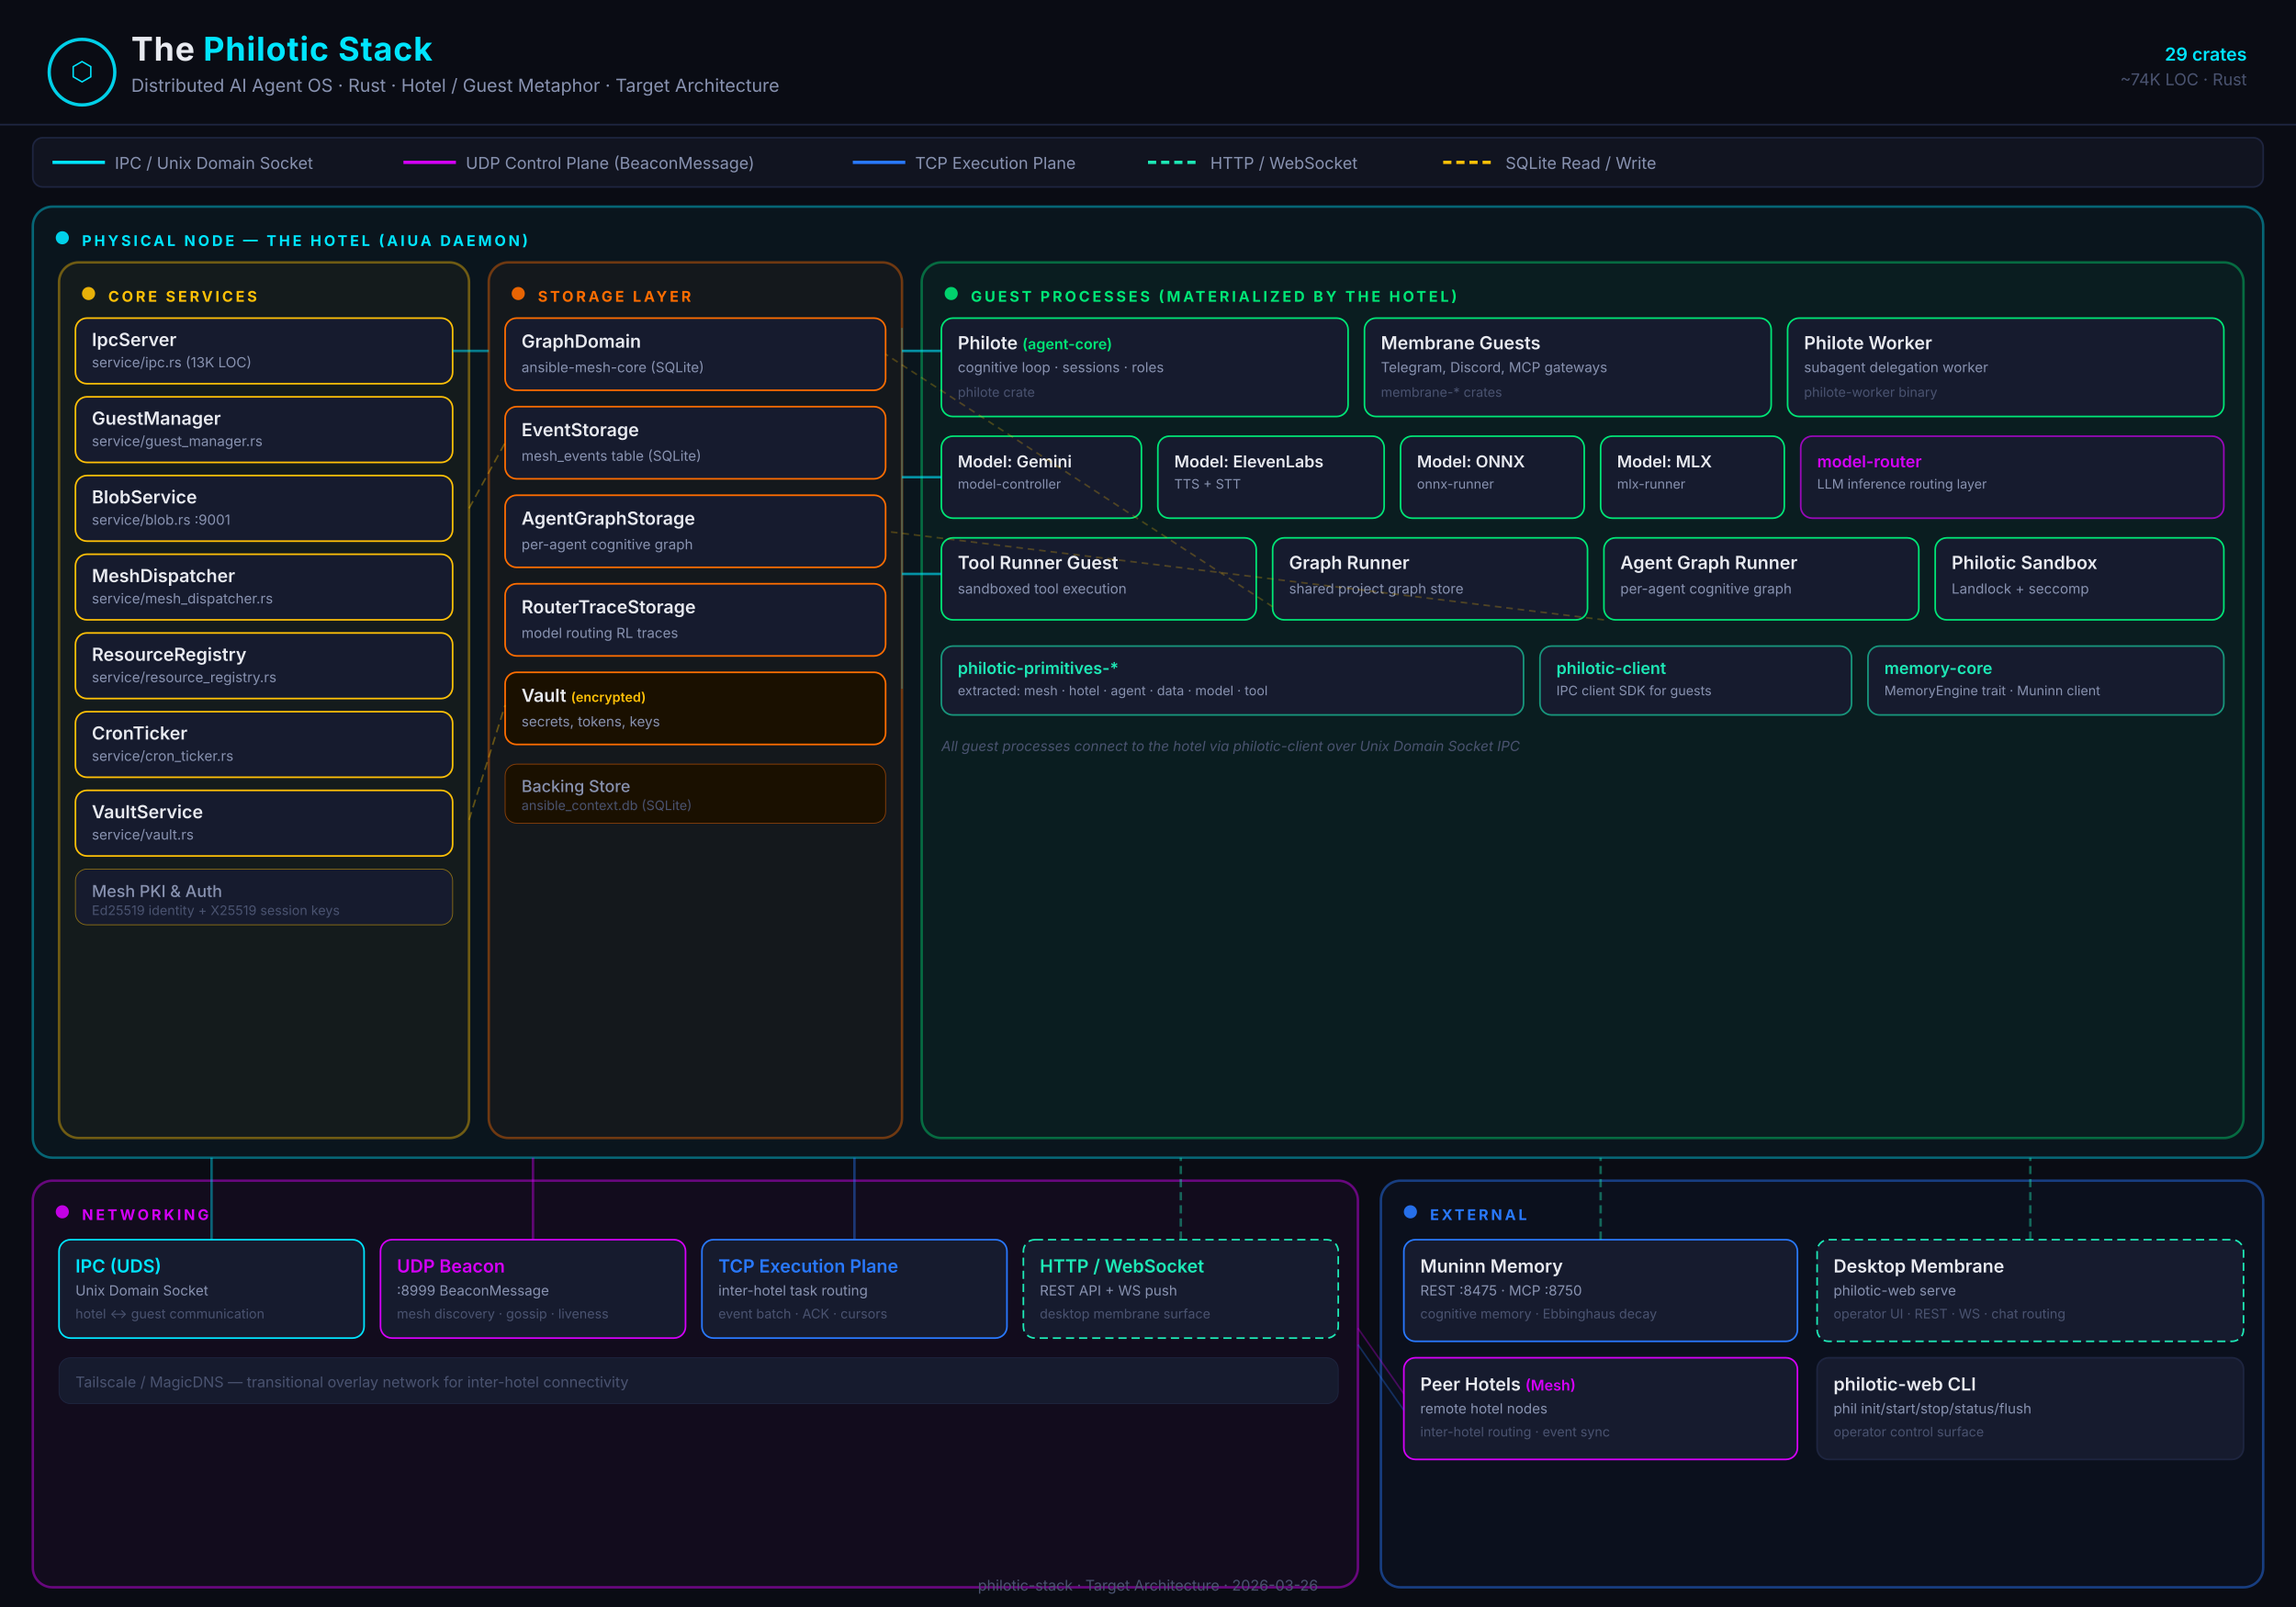
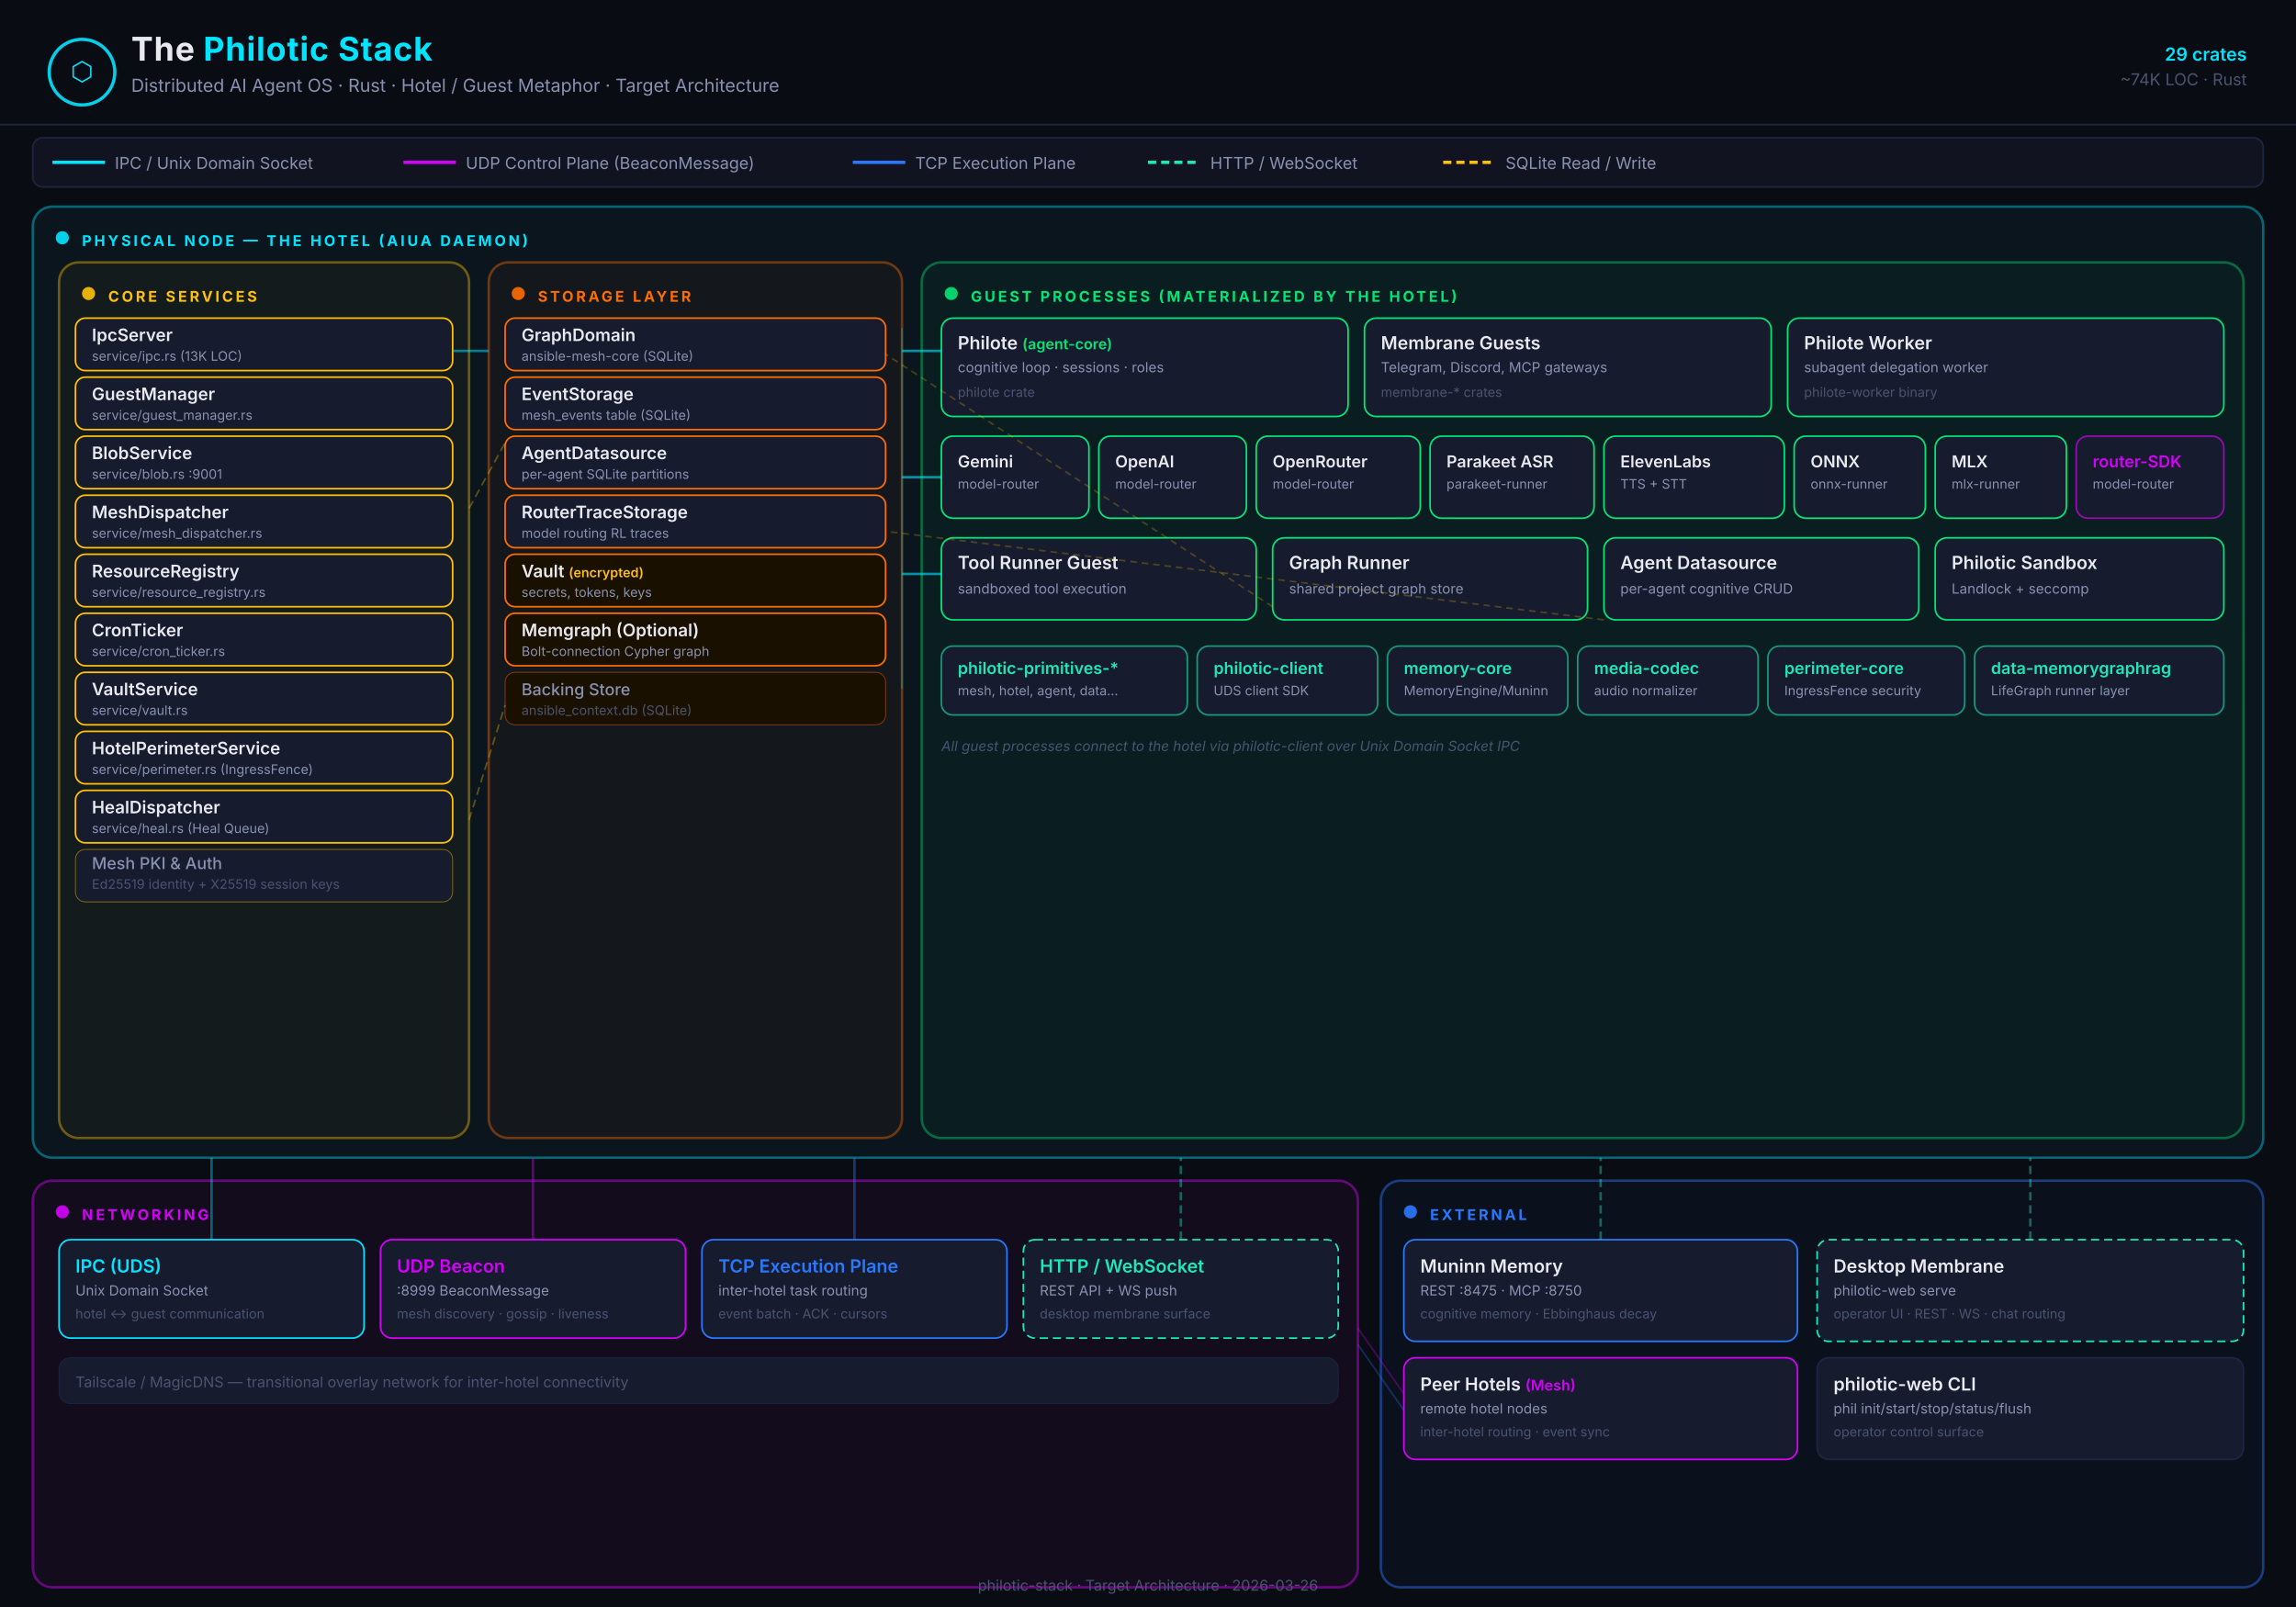
<svg xmlns="http://www.w3.org/2000/svg" width="1400" height="980" viewBox="0 0 1400 980">
  <defs>
    <style>text { font-family: Inter, system-ui, -apple-system, sans-serif; }</style>
  </defs>
  <rect width="1400" height="980" fill="#0a0c14" />
  <circle cx="50" cy="44" r="20" fill="none" stroke="#00e5ff" stroke-width="2" opacity="0.9" />
  <text x="50" y="49" text-anchor="middle" font-size="16" fill="#00e5ff">⬡</text>
  <text x="80" y="37" font-size="20" font-weight="700" fill="#e8eaf0" letter-spacing="0.5">The <tspan fill="#00e5ff">Philotic Stack</tspan>
  </text>
  <text x="80" y="56" font-size="11" fill="#8892b0">Distributed AI Agent OS  ·  Rust  ·  Hotel / Guest Metaphor  ·  Target Architecture</text>
  <line x1="0" y1="76" x2="1400" y2="76" stroke="#1e2540" stroke-width="1" />
  <text x="1370" y="37" text-anchor="end" font-size="11" font-weight="600" fill="#00e5ff">29 crates</text>
  <text x="1370" y="52" text-anchor="end" font-size="10" fill="#4a5370">~74K LOC · Rust</text>
  <rect x="20" y="84" width="1360" height="30" rx="6" fill="#111420" stroke="#1e2540" stroke-width="1" />
  <line x1="32" y1="99" x2="64" y2="99" stroke="#00e5ff" stroke-width="2" />
  <text x="70" y="103" font-size="10" fill="#8892b0">IPC / Unix Domain Socket</text>
  <line x1="246" y1="99" x2="278" y2="99" stroke="#d500f9" stroke-width="2" />
  <text x="284" y="103" font-size="10" fill="#8892b0">UDP Control Plane (BeaconMessage)</text>
  <line x1="520" y1="99" x2="552" y2="99" stroke="#2979ff" stroke-width="2" />
  <text x="558" y="103" font-size="10" fill="#8892b0">TCP Execution Plane</text>
  <line x1="700" y1="99" x2="732" y2="99" stroke="#1de9b6" stroke-width="2" stroke-dasharray="5,3" />
  <text x="738" y="103" font-size="10" fill="#8892b0">HTTP / WebSocket</text>
  <line x1="880" y1="99" x2="912" y2="99" stroke="#ffc107" stroke-width="2" stroke-dasharray="5,3" />
  <text x="918" y="103" font-size="10" fill="#8892b0">SQLite Read / Write</text>
  <rect x="20" y="126" width="1360" height="580" rx="12" fill="#00e5ff" fill-opacity="0.04" stroke="#00e5ff" stroke-opacity="0.4" stroke-width="1.5" />
  <circle cx="38" cy="145" r="4" fill="#00e5ff" opacity="0.9" />
  <text x="50" y="150" font-size="9" font-weight="700" letter-spacing="1.6" fill="#00e5ff" style="text-transform:uppercase">PHYSICAL NODE — THE HOTEL (AIUA DAEMON)</text>
  <rect x="36" y="160" width="250" height="534" rx="12" fill="#ffc107" fill-opacity="0.04" stroke="#ffc107" stroke-opacity="0.4" stroke-width="1.5" />
  <circle cx="54" cy="179" r="4" fill="#ffc107" opacity="0.9" />
  <text x="66" y="184" font-size="9" font-weight="700" letter-spacing="1.6" fill="#ffc107" style="text-transform:uppercase">CORE SERVICES</text>
-   <rect x="46" y="194" width="230" height="40" rx="7" fill="#161b2e" stroke="#ffc107" stroke-width="1" />
-   <text x="56" y="211" font-size="11" font-weight="600" fill="#e8eaf0">IpcServer</text>
-   <text x="56" y="224" font-size="8.5" fill="#8892b0" font-family="JetBrains Mono, monospace">service/ipc.rs  (13K LOC)</text>
-   <rect x="46" y="242" width="230" height="40" rx="7" fill="#161b2e" stroke="#ffc107" stroke-width="1" />
-   <text x="56" y="259" font-size="11" font-weight="600" fill="#e8eaf0">GuestManager</text>
-   <text x="56" y="272" font-size="8.5" fill="#8892b0" font-family="JetBrains Mono, monospace">service/guest_manager.rs</text>
-   <rect x="46" y="290" width="230" height="40" rx="7" fill="#161b2e" stroke="#ffc107" stroke-width="1" />
-   <text x="56" y="307" font-size="11" font-weight="600" fill="#e8eaf0">BlobService</text>
-   <text x="56" y="320" font-size="8.5" fill="#8892b0" font-family="JetBrains Mono, monospace">service/blob.rs  :9001</text>
-   <rect x="46" y="338" width="230" height="40" rx="7" fill="#161b2e" stroke="#ffc107" stroke-width="1" />
-   <text x="56" y="355" font-size="11" font-weight="600" fill="#e8eaf0">MeshDispatcher</text>
-   <text x="56" y="368" font-size="8.5" fill="#8892b0" font-family="JetBrains Mono, monospace">service/mesh_dispatcher.rs</text>
-   <rect x="46" y="386" width="230" height="40" rx="7" fill="#161b2e" stroke="#ffc107" stroke-width="1" />
-   <text x="56" y="403" font-size="11" font-weight="600" fill="#e8eaf0">ResourceRegistry</text>
-   <text x="56" y="416" font-size="8.5" fill="#8892b0" font-family="JetBrains Mono, monospace">service/resource_registry.rs</text>
-   <rect x="46" y="434" width="230" height="40" rx="7" fill="#161b2e" stroke="#ffc107" stroke-width="1" />
-   <text x="56" y="451" font-size="11" font-weight="600" fill="#e8eaf0">CronTicker</text>
-   <text x="56" y="464" font-size="8.5" fill="#8892b0" font-family="JetBrains Mono, monospace">service/cron_ticker.rs</text>
-   <rect x="46" y="482" width="230" height="40" rx="7" fill="#161b2e" stroke="#ffc107" stroke-width="1" />
-   <text x="56" y="499" font-size="11" font-weight="600" fill="#e8eaf0">VaultService</text>
-   <text x="56" y="512" font-size="8.5" fill="#8892b0" font-family="JetBrains Mono, monospace">service/vault.rs</text>
-   <rect x="46" y="530" width="230" height="34" rx="7" fill="#161b2e" stroke="#ffc107" stroke-width="0.5" stroke-opacity="0.5" />
-   <text x="56" y="547" font-size="10" font-weight="500" fill="#8892b0">Mesh PKI &amp; Auth</text>
-   <text x="56" y="558" font-size="8" fill="#4a5370" font-family="JetBrains Mono, monospace">Ed25519 identity + X25519 session keys</text>
+   <rect x="46" y="194" width="230" height="32" rx="6" fill="#161b2e" stroke="#ffc107" stroke-width="1" />
+   <text x="56" y="208" font-size="10.5" font-weight="600" fill="#e8eaf0">IpcServer</text>
+   <text x="56" y="220" font-size="8" fill="#8892b0" font-family="JetBrains Mono, monospace">service/ipc.rs  (13K LOC)</text>
+   <rect x="46" y="230" width="230" height="32" rx="6" fill="#161b2e" stroke="#ffc107" stroke-width="1" />
+   <text x="56" y="244" font-size="10.5" font-weight="600" fill="#e8eaf0">GuestManager</text>
+   <text x="56" y="256" font-size="8" fill="#8892b0" font-family="JetBrains Mono, monospace">service/guest_manager.rs</text>
+   <rect x="46" y="266" width="230" height="32" rx="6" fill="#161b2e" stroke="#ffc107" stroke-width="1" />
+   <text x="56" y="280" font-size="10.5" font-weight="600" fill="#e8eaf0">BlobService</text>
+   <text x="56" y="292" font-size="8" fill="#8892b0" font-family="JetBrains Mono, monospace">service/blob.rs  :9001</text>
+   <rect x="46" y="302" width="230" height="32" rx="6" fill="#161b2e" stroke="#ffc107" stroke-width="1" />
+   <text x="56" y="316" font-size="10.5" font-weight="600" fill="#e8eaf0">MeshDispatcher</text>
+   <text x="56" y="328" font-size="8" fill="#8892b0" font-family="JetBrains Mono, monospace">service/mesh_dispatcher.rs</text>
+   <rect x="46" y="338" width="230" height="32" rx="6" fill="#161b2e" stroke="#ffc107" stroke-width="1" />
+   <text x="56" y="352" font-size="10.5" font-weight="600" fill="#e8eaf0">ResourceRegistry</text>
+   <text x="56" y="364" font-size="8" fill="#8892b0" font-family="JetBrains Mono, monospace">service/resource_registry.rs</text>
+   <rect x="46" y="374" width="230" height="32" rx="6" fill="#161b2e" stroke="#ffc107" stroke-width="1" />
+   <text x="56" y="388" font-size="10.5" font-weight="600" fill="#e8eaf0">CronTicker</text>
+   <text x="56" y="400" font-size="8" fill="#8892b0" font-family="JetBrains Mono, monospace">service/cron_ticker.rs</text>
+   <rect x="46" y="410" width="230" height="32" rx="6" fill="#161b2e" stroke="#ffc107" stroke-width="1" />
+   <text x="56" y="424" font-size="10.5" font-weight="600" fill="#e8eaf0">VaultService</text>
+   <text x="56" y="436" font-size="8" fill="#8892b0" font-family="JetBrains Mono, monospace">service/vault.rs</text>
+   <rect x="46" y="446" width="230" height="32" rx="6" fill="#161b2e" stroke="#ffc107" stroke-width="1" />
+   <text x="56" y="460" font-size="10.5" font-weight="600" fill="#e8eaf0">HotelPerimeterService</text>
+   <text x="56" y="472" font-size="8" fill="#8892b0" font-family="JetBrains Mono, monospace">service/perimeter.rs (IngressFence)</text>
+   <rect x="46" y="482" width="230" height="32" rx="6" fill="#161b2e" stroke="#ffc107" stroke-width="1" />
+   <text x="56" y="496" font-size="10.5" font-weight="600" fill="#e8eaf0">HealDispatcher</text>
+   <text x="56" y="508" font-size="8" fill="#8892b0" font-family="JetBrains Mono, monospace">service/heal.rs (Heal Queue)</text>
+   <rect x="46" y="518" width="230" height="32" rx="6" fill="#161b2e" stroke="#ffc107" stroke-width="0.5" stroke-opacity="0.5" />
+   <text x="56" y="530" font-size="10" font-weight="500" fill="#8892b0">Mesh PKI &amp; Auth</text>
+   <text x="56" y="542" font-size="8" fill="#4a5370" font-family="JetBrains Mono, monospace">Ed25519 identity + X25519 session keys</text>
  <rect x="298" y="160" width="252" height="534" rx="12" fill="#ff6d00" fill-opacity="0.04" stroke="#ff6d00" stroke-opacity="0.4" stroke-width="1.5" />
  <circle cx="316" cy="179" r="4" fill="#ff6d00" opacity="0.9" />
  <text x="328" y="184" font-size="9" font-weight="700" letter-spacing="1.6" fill="#ff6d00" style="text-transform:uppercase">STORAGE LAYER</text>
-   <rect x="308" y="194" width="232" height="44" rx="7" fill="#161b2e" stroke="#ff6d00" stroke-width="1" />
-   <text x="318" y="212" font-size="11" font-weight="600" fill="#e8eaf0">GraphDomain</text>
-   <text x="318" y="227" font-size="8.5" fill="#8892b0" font-family="JetBrains Mono, monospace">ansible-mesh-core  (SQLite)</text>
-   <rect x="308" y="248" width="232" height="44" rx="7" fill="#161b2e" stroke="#ff6d00" stroke-width="1" />
-   <text x="318" y="266" font-size="11" font-weight="600" fill="#e8eaf0">EventStorage</text>
-   <text x="318" y="281" font-size="8.5" fill="#8892b0" font-family="JetBrains Mono, monospace">mesh_events table  (SQLite)</text>
-   <rect x="308" y="302" width="232" height="44" rx="7" fill="#161b2e" stroke="#ff6d00" stroke-width="1" />
-   <text x="318" y="320" font-size="11" font-weight="600" fill="#e8eaf0">AgentGraphStorage</text>
-   <text x="318" y="335" font-size="8.5" fill="#8892b0" font-family="JetBrains Mono, monospace">per-agent cognitive graph</text>
-   <rect x="308" y="356" width="232" height="44" rx="7" fill="#161b2e" stroke="#ff6d00" stroke-width="1" />
-   <text x="318" y="374" font-size="11" font-weight="600" fill="#e8eaf0">RouterTraceStorage</text>
-   <text x="318" y="389" font-size="8.5" fill="#8892b0" font-family="JetBrains Mono, monospace">model routing RL traces</text>
-   <rect x="308" y="410" width="232" height="44" rx="7" fill="#1a1000" stroke="#ff6d00" stroke-width="1" />
-   <text x="318" y="428" font-size="11" font-weight="600" fill="#e8eaf0">Vault <tspan font-size="8" fill="#ffc107">(encrypted)</tspan>
-   </text>
-   <text x="318" y="443" font-size="8.5" fill="#8892b0" font-family="JetBrains Mono, monospace">secrets, tokens, keys</text>
-   <rect x="308" y="466" width="232" height="36" rx="7" fill="#1a1000" stroke="#ff6d00" stroke-width="0.5" stroke-opacity="0.5" />
-   <text x="318" y="483" font-size="10" font-weight="500" fill="#8892b0">Backing Store</text>
-   <text x="318" y="494" font-size="8" fill="#4a5370" font-family="JetBrains Mono, monospace">ansible_context.db  (SQLite)</text>
+   <rect x="308" y="194" width="232" height="32" rx="6" fill="#161b2e" stroke="#ff6d00" stroke-width="1" />
+   <text x="318" y="208" font-size="10.5" font-weight="600" fill="#e8eaf0">GraphDomain</text>
+   <text x="318" y="220" font-size="8" fill="#8892b0" font-family="JetBrains Mono, monospace">ansible-mesh-core  (SQLite)</text>
+   <rect x="308" y="230" width="232" height="32" rx="6" fill="#161b2e" stroke="#ff6d00" stroke-width="1" />
+   <text x="318" y="244" font-size="10.5" font-weight="600" fill="#e8eaf0">EventStorage</text>
+   <text x="318" y="256" font-size="8" fill="#8892b0" font-family="JetBrains Mono, monospace">mesh_events table  (SQLite)</text>
+   <rect x="308" y="266" width="232" height="32" rx="6" fill="#161b2e" stroke="#ff6d00" stroke-width="1" />
+   <text x="318" y="280" font-size="10.5" font-weight="600" fill="#e8eaf0">AgentDatasource</text>
+   <text x="318" y="292" font-size="8" fill="#8892b0" font-family="JetBrains Mono, monospace">per-agent SQLite partitions</text>
+   <rect x="308" y="302" width="232" height="32" rx="6" fill="#161b2e" stroke="#ff6d00" stroke-width="1" />
+   <text x="318" y="316" font-size="10.5" font-weight="600" fill="#e8eaf0">RouterTraceStorage</text>
+   <text x="318" y="328" font-size="8" fill="#8892b0" font-family="JetBrains Mono, monospace">model routing RL traces</text>
+   <rect x="308" y="338" width="232" height="32" rx="6" fill="#1a1000" stroke="#ff6d00" stroke-width="1" />
+   <text x="318" y="352" font-size="10.5" font-weight="600" fill="#e8eaf0">Vault <tspan font-size="8" fill="#ffc107">(encrypted)</tspan>
+   </text>
+   <text x="318" y="364" font-size="8" fill="#8892b0" font-family="JetBrains Mono, monospace">secrets, tokens, keys</text>
+   <rect x="308" y="374" width="232" height="32" rx="6" fill="#1a1000" stroke="#ff6d00" stroke-width="1" />
+   <text x="318" y="388" font-size="10.5" font-weight="600" fill="#e8eaf0">Memgraph (Optional)</text>
+   <text x="318" y="400" font-size="8" fill="#8892b0" font-family="JetBrains Mono, monospace">Bolt-connection Cypher graph</text>
+   <rect x="308" y="410" width="232" height="32" rx="6" fill="#1a1000" stroke="#ff6d00" stroke-width="0.5" stroke-opacity="0.5" />
+   <text x="318" y="424" font-size="10" font-weight="500" fill="#8892b0">Backing Store</text>
+   <text x="318" y="436" font-size="8" fill="#4a5370" font-family="JetBrains Mono, monospace">ansible_context.db  (SQLite)</text>
  <rect x="562" y="160" width="806" height="534" rx="12" fill="#00e676" fill-opacity="0.04" stroke="#00e676" stroke-opacity="0.4" stroke-width="1.5" />
  <circle cx="580" cy="179" r="4" fill="#00e676" opacity="0.9" />
  <text x="592" y="184" font-size="9" font-weight="700" letter-spacing="1.6" fill="#00e676" style="text-transform:uppercase">GUEST PROCESSES (MATERIALIZED BY THE HOTEL)</text>
  <rect x="574" y="194" width="248" height="60" rx="7" fill="#161b2e" stroke="#00e676" stroke-width="1" />
  <text x="584" y="213" font-size="11" font-weight="600" fill="#e8eaf0">Philote <tspan font-size="9" fill="#00e676">(agent-core)</tspan>
  </text>
  <text x="584" y="227" font-size="8.5" fill="#8892b0" font-family="JetBrains Mono, monospace">cognitive loop · sessions · roles</text>
  <text x="584" y="242" font-size="8" fill="#4a5370" font-family="JetBrains Mono, monospace">philote crate</text>
  <rect x="832" y="194" width="248" height="60" rx="7" fill="#161b2e" stroke="#00e676" stroke-width="1" />
  <text x="842" y="213" font-size="11" font-weight="600" fill="#e8eaf0">Membrane Guests</text>
  <text x="842" y="227" font-size="8.5" fill="#8892b0" font-family="JetBrains Mono, monospace">Telegram, Discord, MCP gateways</text>
  <text x="842" y="242" font-size="8" fill="#4a5370" font-family="JetBrains Mono, monospace">membrane-* crates</text>
  <rect x="1090" y="194" width="266" height="60" rx="7" fill="#161b2e" stroke="#00e676" stroke-width="1" />
  <text x="1100" y="213" font-size="11" font-weight="600" fill="#e8eaf0">Philote Worker</text>
  <text x="1100" y="227" font-size="8.5" fill="#8892b0" font-family="JetBrains Mono, monospace">subagent delegation worker</text>
  <text x="1100" y="242" font-size="8" fill="#4a5370" font-family="JetBrains Mono, monospace">philote-worker binary</text>
-   <rect x="574" y="266" width="122" height="50" rx="7" fill="#161b2e" stroke="#00e676" stroke-width="1" />
-   <text x="584" y="285" font-size="10" font-weight="600" fill="#e8eaf0">Model: Gemini</text>
-   <text x="584" y="298" font-size="8" fill="#8892b0" font-family="JetBrains Mono, monospace">model-controller</text>
-   <rect x="706" y="266" width="138" height="50" rx="7" fill="#161b2e" stroke="#00e676" stroke-width="1" />
-   <text x="716" y="285" font-size="10" font-weight="600" fill="#e8eaf0">Model: ElevenLabs</text>
-   <text x="716" y="298" font-size="8" fill="#8892b0" font-family="JetBrains Mono, monospace">TTS + STT</text>
-   <rect x="854" y="266" width="112" height="50" rx="7" fill="#161b2e" stroke="#00e676" stroke-width="1" />
-   <text x="864" y="285" font-size="10" font-weight="600" fill="#e8eaf0">Model: ONNX</text>
-   <text x="864" y="298" font-size="8" fill="#8892b0" font-family="JetBrains Mono, monospace">onnx-runner</text>
-   <rect x="976" y="266" width="112" height="50" rx="7" fill="#161b2e" stroke="#00e676" stroke-width="1" />
-   <text x="986" y="285" font-size="10" font-weight="600" fill="#e8eaf0">Model: MLX</text>
-   <text x="986" y="298" font-size="8" fill="#8892b0" font-family="JetBrains Mono, monospace">mlx-runner</text>
-   <rect x="1098" y="266" width="258" height="50" rx="7" fill="#161b2e" stroke="#d500f9" stroke-width="1" stroke-opacity="0.7" />
-   <text x="1108" y="285" font-size="10" font-weight="600" fill="#d500f9">model-router</text>
-   <text x="1108" y="298" font-size="8" fill="#8892b0" font-family="JetBrains Mono, monospace">LLM inference routing layer</text>
+   <rect x="574" y="266" width="90" height="50" rx="7" fill="#161b2e" stroke="#00e676" stroke-width="1" />
+   <text x="584" y="285" font-size="10" font-weight="600" fill="#e8eaf0">Gemini</text>
+   <text x="584" y="298" font-size="8" fill="#8892b0" font-family="JetBrains Mono, monospace">model-router</text>
+   <rect x="670" y="266" width="90" height="50" rx="7" fill="#161b2e" stroke="#00e676" stroke-width="1" />
+   <text x="680" y="285" font-size="10" font-weight="600" fill="#e8eaf0">OpenAI</text>
+   <text x="680" y="298" font-size="8" fill="#8892b0" font-family="JetBrains Mono, monospace">model-router</text>
+   <rect x="766" y="266" width="100" height="50" rx="7" fill="#161b2e" stroke="#00e676" stroke-width="1" />
+   <text x="776" y="285" font-size="10" font-weight="600" fill="#e8eaf0">OpenRouter</text>
+   <text x="776" y="298" font-size="8" fill="#8892b0" font-family="JetBrains Mono, monospace">model-router</text>
+   <rect x="872" y="266" width="100" height="50" rx="7" fill="#161b2e" stroke="#00e676" stroke-width="1" />
+   <text x="882" y="285" font-size="10" font-weight="600" fill="#e8eaf0">Parakeet ASR</text>
+   <text x="882" y="298" font-size="8" fill="#8892b0" font-family="JetBrains Mono, monospace">parakeet-runner</text>
+   <rect x="978" y="266" width="110" height="50" rx="7" fill="#161b2e" stroke="#00e676" stroke-width="1" />
+   <text x="988" y="285" font-size="10" font-weight="600" fill="#e8eaf0">ElevenLabs</text>
+   <text x="988" y="298" font-size="8" fill="#8892b0" font-family="JetBrains Mono, monospace">TTS + STT</text>
+   <rect x="1094" y="266" width="80" height="50" rx="7" fill="#161b2e" stroke="#00e676" stroke-width="1" />
+   <text x="1104" y="285" font-size="10" font-weight="600" fill="#e8eaf0">ONNX</text>
+   <text x="1104" y="298" font-size="8" fill="#8892b0" font-family="JetBrains Mono, monospace">onnx-runner</text>
+   <rect x="1180" y="266" width="80" height="50" rx="7" fill="#161b2e" stroke="#00e676" stroke-width="1" />
+   <text x="1190" y="285" font-size="10" font-weight="600" fill="#e8eaf0">MLX</text>
+   <text x="1190" y="298" font-size="8" fill="#8892b0" font-family="JetBrains Mono, monospace">mlx-runner</text>
+   <rect x="1266" y="266" width="90" height="50" rx="7" fill="#161b2e" stroke="#d500f9" stroke-width="1" stroke-opacity="0.7" />
+   <text x="1276" y="285" font-size="10" font-weight="600" fill="#d500f9">router-SDK</text>
+   <text x="1276" y="298" font-size="8" fill="#8892b0" font-family="JetBrains Mono, monospace">model-router</text>
  <rect x="574" y="328" width="192" height="50" rx="7" fill="#161b2e" stroke="#00e676" stroke-width="1" />
  <text x="584" y="347" font-size="11" font-weight="600" fill="#e8eaf0">Tool Runner Guest</text>
  <text x="584" y="362" font-size="8.5" fill="#8892b0" font-family="JetBrains Mono, monospace">sandboxed tool execution</text>
  <rect x="776" y="328" width="192" height="50" rx="7" fill="#161b2e" stroke="#00e676" stroke-width="1" />
  <text x="786" y="347" font-size="11" font-weight="600" fill="#e8eaf0">Graph Runner</text>
  <text x="786" y="362" font-size="8.5" fill="#8892b0" font-family="JetBrains Mono, monospace">shared project graph store</text>
  <rect x="978" y="328" width="192" height="50" rx="7" fill="#161b2e" stroke="#00e676" stroke-width="1" />
-   <text x="988" y="347" font-size="11" font-weight="600" fill="#e8eaf0">Agent Graph Runner</text>
-   <text x="988" y="362" font-size="8.5" fill="#8892b0" font-family="JetBrains Mono, monospace">per-agent cognitive graph</text>
+   <text x="988" y="347" font-size="11" font-weight="600" fill="#e8eaf0">Agent Datasource</text>
+   <text x="988" y="362" font-size="8.5" fill="#8892b0" font-family="JetBrains Mono, monospace">per-agent cognitive CRUD</text>
  <rect x="1180" y="328" width="176" height="50" rx="7" fill="#161b2e" stroke="#00e676" stroke-width="1" />
  <text x="1190" y="347" font-size="11" font-weight="600" fill="#e8eaf0">Philotic Sandbox</text>
  <text x="1190" y="362" font-size="8.5" fill="#8892b0" font-family="JetBrains Mono, monospace">Landlock + seccomp</text>
-   <rect x="574" y="394" width="355" height="42" rx="7" fill="#161b2e" stroke="#1de9b6" stroke-width="1" stroke-opacity="0.6" />
+   <rect x="574" y="394" width="150" height="42" rx="7" fill="#161b2e" stroke="#1de9b6" stroke-width="1" stroke-opacity="0.6" />
  <text x="584" y="411" font-size="10" font-weight="600" fill="#1de9b6">philotic-primitives-*</text>
-   <text x="584" y="424" font-size="8" fill="#8892b0" font-family="JetBrains Mono, monospace">extracted: mesh · hotel · agent · data · model · tool</text>
-   <rect x="939" y="394" width="190" height="42" rx="7" fill="#161b2e" stroke="#1de9b6" stroke-width="1" stroke-opacity="0.6" />
-   <text x="949" y="411" font-size="10" font-weight="600" fill="#1de9b6">philotic-client</text>
-   <text x="949" y="424" font-size="8" fill="#8892b0" font-family="JetBrains Mono, monospace">IPC client SDK for guests</text>
-   <rect x="1139" y="394" width="217" height="42" rx="7" fill="#161b2e" stroke="#1de9b6" stroke-width="1" stroke-opacity="0.6" />
-   <text x="1149" y="411" font-size="10" font-weight="600" fill="#1de9b6">memory-core</text>
-   <text x="1149" y="424" font-size="8" fill="#8892b0" font-family="JetBrains Mono, monospace">MemoryEngine trait · Muninn client</text>
+   <text x="584" y="424" font-size="8" fill="#8892b0" font-family="JetBrains Mono, monospace">mesh, hotel, agent, data...</text>
+   <rect x="730" y="394" width="110" height="42" rx="7" fill="#161b2e" stroke="#1de9b6" stroke-width="1" stroke-opacity="0.6" />
+   <text x="740" y="411" font-size="10" font-weight="600" fill="#1de9b6">philotic-client</text>
+   <text x="740" y="424" font-size="8" fill="#8892b0" font-family="JetBrains Mono, monospace">UDS client SDK</text>
+   <rect x="846" y="394" width="110" height="42" rx="7" fill="#161b2e" stroke="#1de9b6" stroke-width="1" stroke-opacity="0.6" />
+   <text x="856" y="411" font-size="10" font-weight="600" fill="#1de9b6">memory-core</text>
+   <text x="856" y="424" font-size="8" fill="#8892b0" font-family="JetBrains Mono, monospace">MemoryEngine/Muninn</text>
+   <rect x="962" y="394" width="110" height="42" rx="7" fill="#161b2e" stroke="#1de9b6" stroke-width="1" stroke-opacity="0.6" />
+   <text x="972" y="411" font-size="10" font-weight="600" fill="#1de9b6">media-codec</text>
+   <text x="972" y="424" font-size="8" fill="#8892b0" font-family="JetBrains Mono, monospace">audio normalizer</text>
+   <rect x="1078" y="394" width="120" height="42" rx="7" fill="#161b2e" stroke="#1de9b6" stroke-width="1" stroke-opacity="0.6" />
+   <text x="1088" y="411" font-size="10" font-weight="600" fill="#1de9b6">perimeter-core</text>
+   <text x="1088" y="424" font-size="8" fill="#8892b0" font-family="JetBrains Mono, monospace">IngressFence security</text>
+   <rect x="1204" y="394" width="152" height="42" rx="7" fill="#161b2e" stroke="#1de9b6" stroke-width="1" stroke-opacity="0.6" />
+   <text x="1214" y="411" font-size="10" font-weight="600" fill="#1de9b6">data-memorygraphrag</text>
+   <text x="1214" y="424" font-size="8" fill="#8892b0" font-family="JetBrains Mono, monospace">LifeGraph runner layer</text>
  <text x="574" y="458" font-size="8.5" fill="#4a5370" font-style="italic">All guest processes connect to the hotel via philotic-client over Unix Domain Socket IPC</text>
  <line x1="276" y1="214" x2="298" y2="214" stroke="#00e5ff" stroke-width="1.5" opacity="0.5" />
  <line x1="550" y1="214" x2="574" y2="214" stroke="#00e5ff" stroke-width="1.5" opacity="0.6" />
  <line x1="550" y1="291" x2="574" y2="291" stroke="#00e5ff" stroke-width="1.5" opacity="0.6" />
  <line x1="550" y1="350" x2="574" y2="350" stroke="#00e5ff" stroke-width="1.5" opacity="0.6" />
  <line x1="550" y1="200" x2="550" y2="420" stroke="#00e5ff" stroke-width="1" opacity="0.25" />
  <line x1="286" y1="310" x2="308" y2="270" stroke="#ffc107" stroke-width="1" stroke-dasharray="5,3" opacity="0.35" />
  <line x1="286" y1="500" x2="308" y2="430" stroke="#ffc107" stroke-width="1" stroke-dasharray="5,3" opacity="0.35" />
  <line x1="978" y1="378" x2="540" y2="324" stroke="#ffc107" stroke-width="1" stroke-dasharray="4,3" opacity="0.25" />
  <line x1="776" y1="370" x2="540" y2="216" stroke="#ffc107" stroke-width="1" stroke-dasharray="4,3" opacity="0.25" />
  <rect x="20" y="720" width="808" height="248" rx="12" fill="#d500f9" fill-opacity="0.04" stroke="#d500f9" stroke-opacity="0.45" stroke-width="1.5" />
  <circle cx="38" cy="739" r="4" fill="#d500f9" opacity="0.9" />
  <text x="50" y="744" font-size="9" font-weight="700" letter-spacing="1.6" fill="#d500f9" style="text-transform:uppercase">NETWORKING</text>
  <rect x="36" y="756" width="186" height="60" rx="7" fill="#161b2e" stroke="#00e5ff" stroke-width="1" />
  <text x="46" y="776" font-size="11" font-weight="600" fill="#00e5ff">IPC (UDS)</text>
  <text x="46" y="790" font-size="8.5" fill="#8892b0" font-family="JetBrains Mono, monospace">Unix Domain Socket</text>
  <text x="46" y="804" font-size="8" fill="#4a5370">hotel ↔ guest communication</text>
  <rect x="232" y="756" width="186" height="60" rx="7" fill="#161b2e" stroke="#d500f9" stroke-width="1" />
  <text x="242" y="776" font-size="11" font-weight="600" fill="#d500f9">UDP Beacon</text>
  <text x="242" y="790" font-size="8.5" fill="#8892b0" font-family="JetBrains Mono, monospace">:8999  BeaconMessage</text>
  <text x="242" y="804" font-size="8" fill="#4a5370">mesh discovery · gossip · liveness</text>
  <rect x="428" y="756" width="186" height="60" rx="7" fill="#161b2e" stroke="#2979ff" stroke-width="1" />
  <text x="438" y="776" font-size="11" font-weight="600" fill="#2979ff">TCP Execution Plane</text>
  <text x="438" y="790" font-size="8.5" fill="#8892b0" font-family="JetBrains Mono, monospace">inter-hotel task routing</text>
  <text x="438" y="804" font-size="8" fill="#4a5370">event batch · ACK · cursors</text>
  <rect x="624" y="756" width="192" height="60" rx="7" fill="#161b2e" stroke="#1de9b6" stroke-width="1" stroke-dasharray="5,3" />
  <text x="634" y="776" font-size="11" font-weight="600" fill="#1de9b6">HTTP / WebSocket</text>
  <text x="634" y="790" font-size="8.5" fill="#8892b0" font-family="JetBrains Mono, monospace">REST API + WS push</text>
  <text x="634" y="804" font-size="8" fill="#4a5370">desktop membrane surface</text>
  <rect x="36" y="828" width="780" height="28" rx="7" fill="#161b2e" stroke="#1e2540" stroke-width="0.5" />
  <text x="46" y="846" font-size="9" fill="#4a5370">Tailscale / MagicDNS — transitional overlay network for inter-hotel connectivity</text>
  <line x1="129" y1="756" x2="129" y2="706" stroke="#00e5ff" stroke-width="1.5" opacity="0.4" />
  <line x1="325" y1="756" x2="325" y2="706" stroke="#d500f9" stroke-width="1.5" opacity="0.4" />
  <line x1="521" y1="756" x2="521" y2="706" stroke="#2979ff" stroke-width="1.5" opacity="0.4" />
  <line x1="720" y1="756" x2="720" y2="706" stroke="#1de9b6" stroke-width="1.5" stroke-dasharray="5,3" opacity="0.4" />
  <rect x="842" y="720" width="538" height="248" rx="12" fill="#2979ff" fill-opacity="0.04" stroke="#2979ff" stroke-opacity="0.45" stroke-width="1.5" />
  <circle cx="860" cy="739" r="4" fill="#2979ff" opacity="0.9" />
  <text x="872" y="744" font-size="9" font-weight="700" letter-spacing="1.6" fill="#2979ff" style="text-transform:uppercase">EXTERNAL</text>
  <rect x="856" y="756" width="240" height="62" rx="7" fill="#161b2e" stroke="#2979ff" stroke-width="1" />
  <text x="866" y="776" font-size="11" font-weight="600" fill="#e8eaf0">Muninn Memory</text>
  <text x="866" y="790" font-size="8.5" fill="#8892b0" font-family="JetBrains Mono, monospace">REST :8475 · MCP :8750</text>
  <text x="866" y="804" font-size="8" fill="#4a5370">cognitive memory · Ebbinghaus decay</text>
  <rect x="1108" y="756" width="260" height="62" rx="7" fill="#161b2e" stroke="#1de9b6" stroke-width="1" stroke-dasharray="5,3" />
  <text x="1118" y="776" font-size="11" font-weight="600" fill="#e8eaf0">Desktop Membrane</text>
  <text x="1118" y="790" font-size="8.5" fill="#8892b0" font-family="JetBrains Mono, monospace">philotic-web serve</text>
  <text x="1118" y="804" font-size="8" fill="#4a5370">operator UI · REST · WS · chat routing</text>
  <rect x="856" y="828" width="240" height="62" rx="7" fill="#161b2e" stroke="#d500f9" stroke-width="1" />
  <text x="866" y="848" font-size="11" font-weight="600" fill="#e8eaf0">Peer Hotels <tspan font-size="9" fill="#d500f9">(Mesh)</tspan>
  </text>
  <text x="866" y="862" font-size="8.5" fill="#8892b0" font-family="JetBrains Mono, monospace">remote hotel nodes</text>
  <text x="866" y="876" font-size="8" fill="#4a5370">inter-hotel routing · event sync</text>
  <rect x="1108" y="828" width="260" height="62" rx="7" fill="#161b2e" stroke="#1e2540" stroke-width="1" />
  <text x="1118" y="848" font-size="11" font-weight="600" fill="#e8eaf0">philotic-web CLI</text>
  <text x="1118" y="862" font-size="8.5" fill="#8892b0" font-family="JetBrains Mono, monospace">phil init/start/stop/status/flush</text>
  <text x="1118" y="876" font-size="8" fill="#4a5370">operator control surface</text>
  <line x1="976" y1="756" x2="976" y2="706" stroke="#1de9b6" stroke-width="1.5" stroke-dasharray="5,3" opacity="0.4" />
  <line x1="1238" y1="756" x2="1238" y2="706" stroke="#1de9b6" stroke-width="1.5" stroke-dasharray="5,3" opacity="0.4" />
  <line x1="856" y1="850" x2="828" y2="810" stroke="#d500f9" stroke-width="1" opacity="0.3" />
  <line x1="856" y1="860" x2="828" y2="820" stroke="#2979ff" stroke-width="1" opacity="0.3" />
  <text x="700" y="970" text-anchor="middle" font-size="9" fill="#4a5370">philotic-stack  ·  Target Architecture  ·  2026-03-26</text>
</svg>
